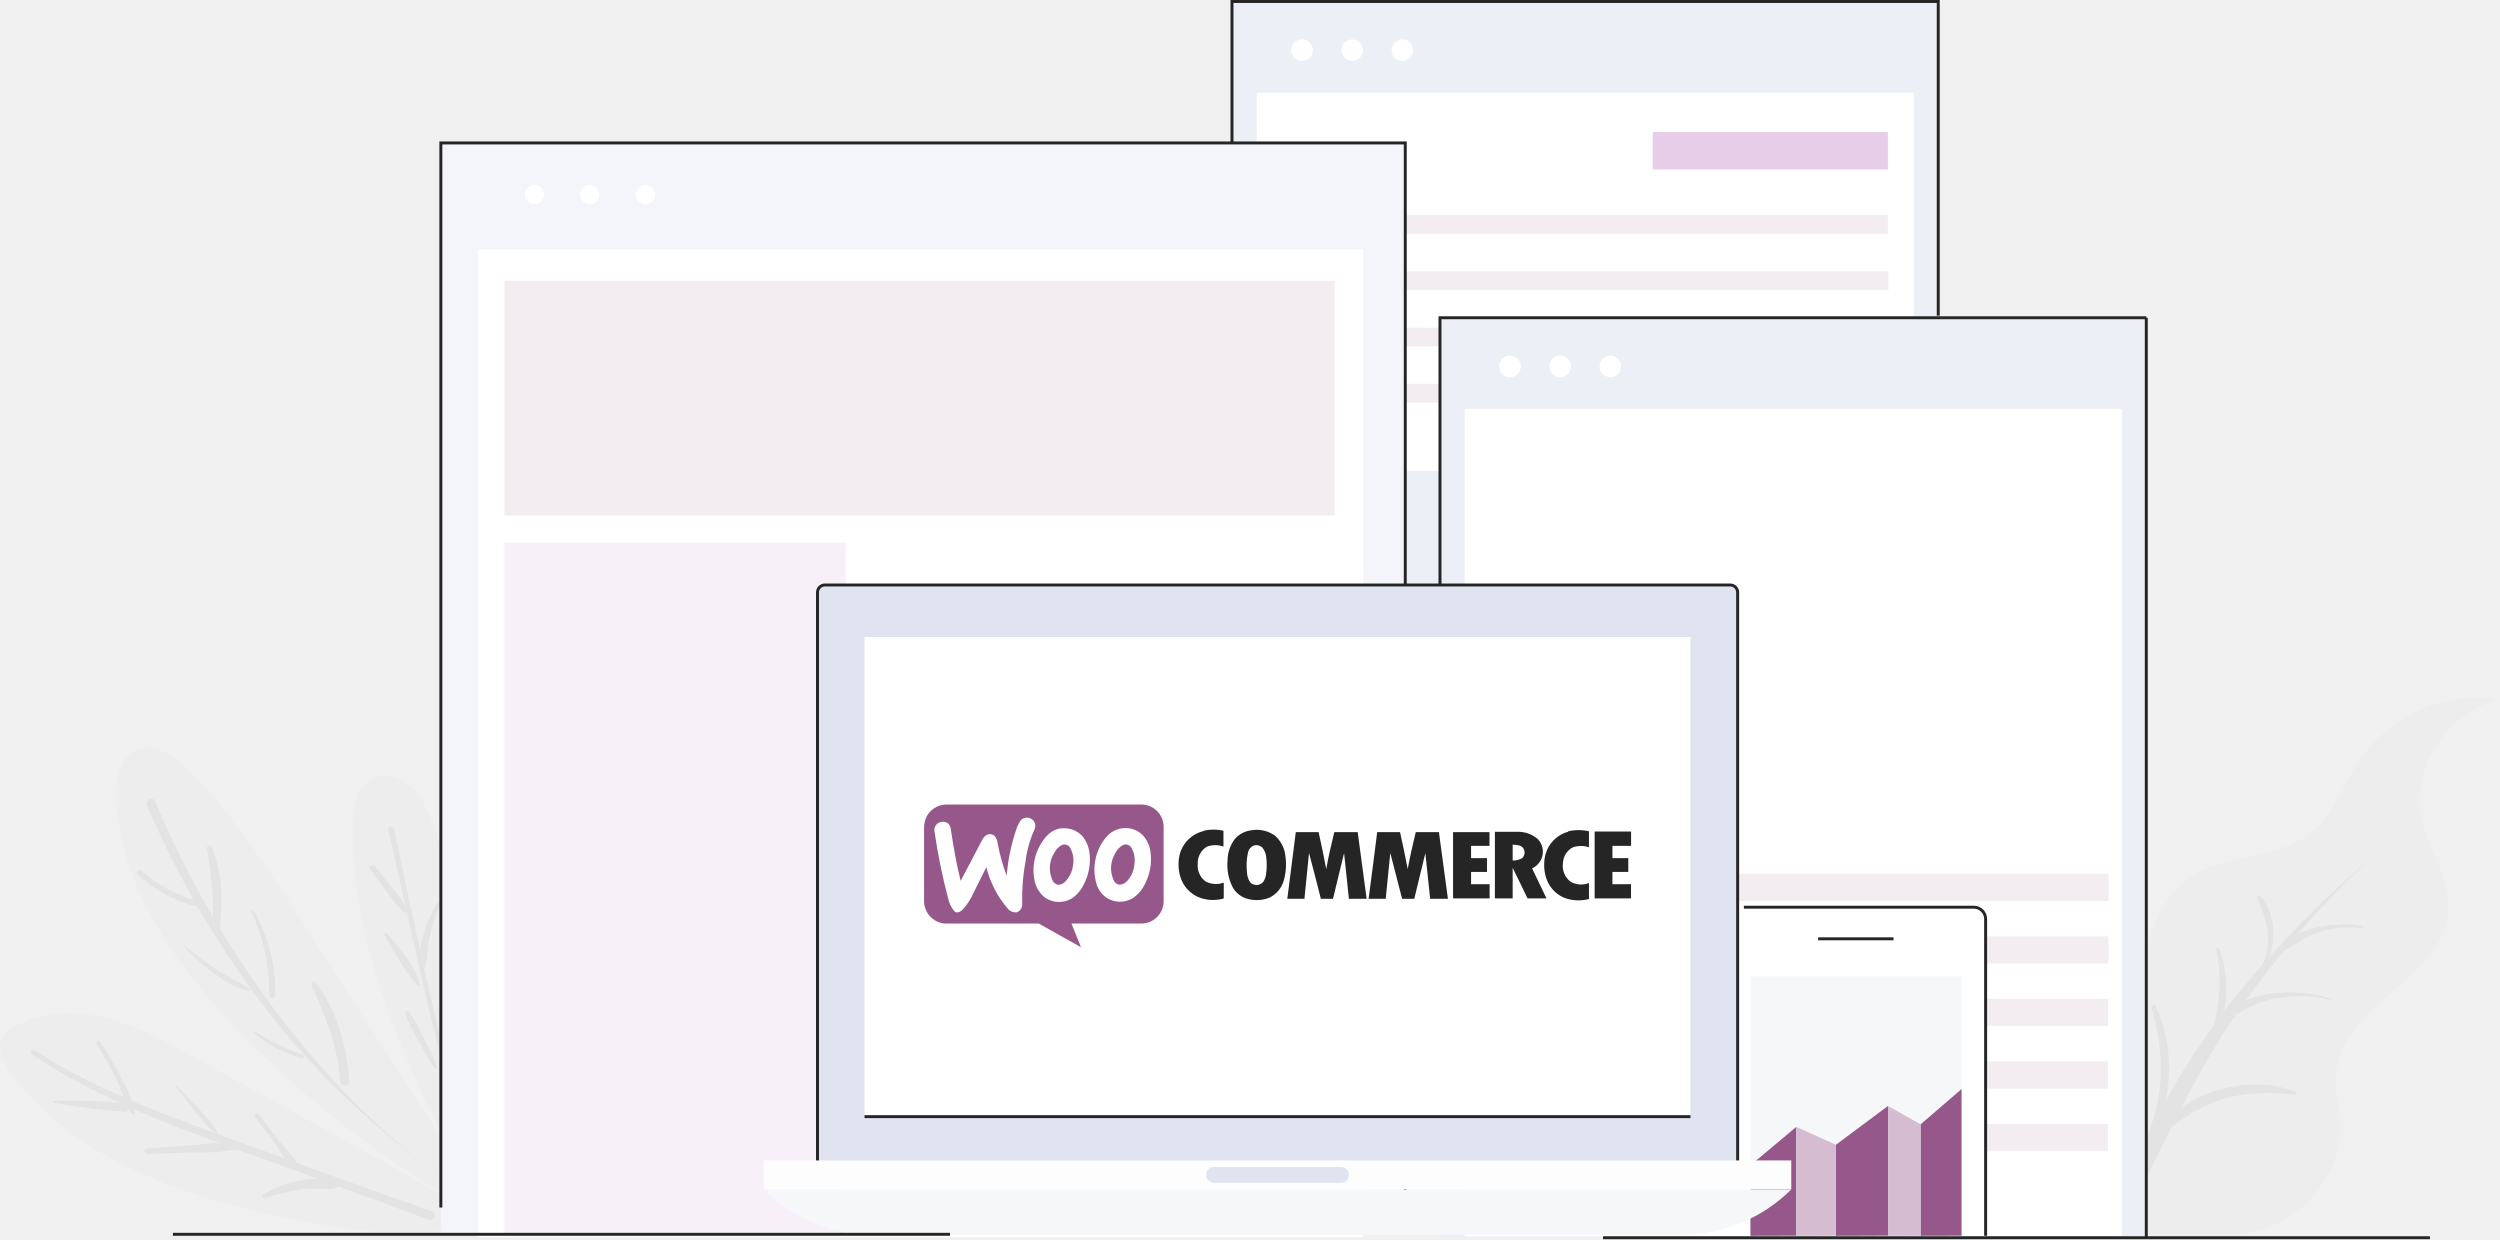
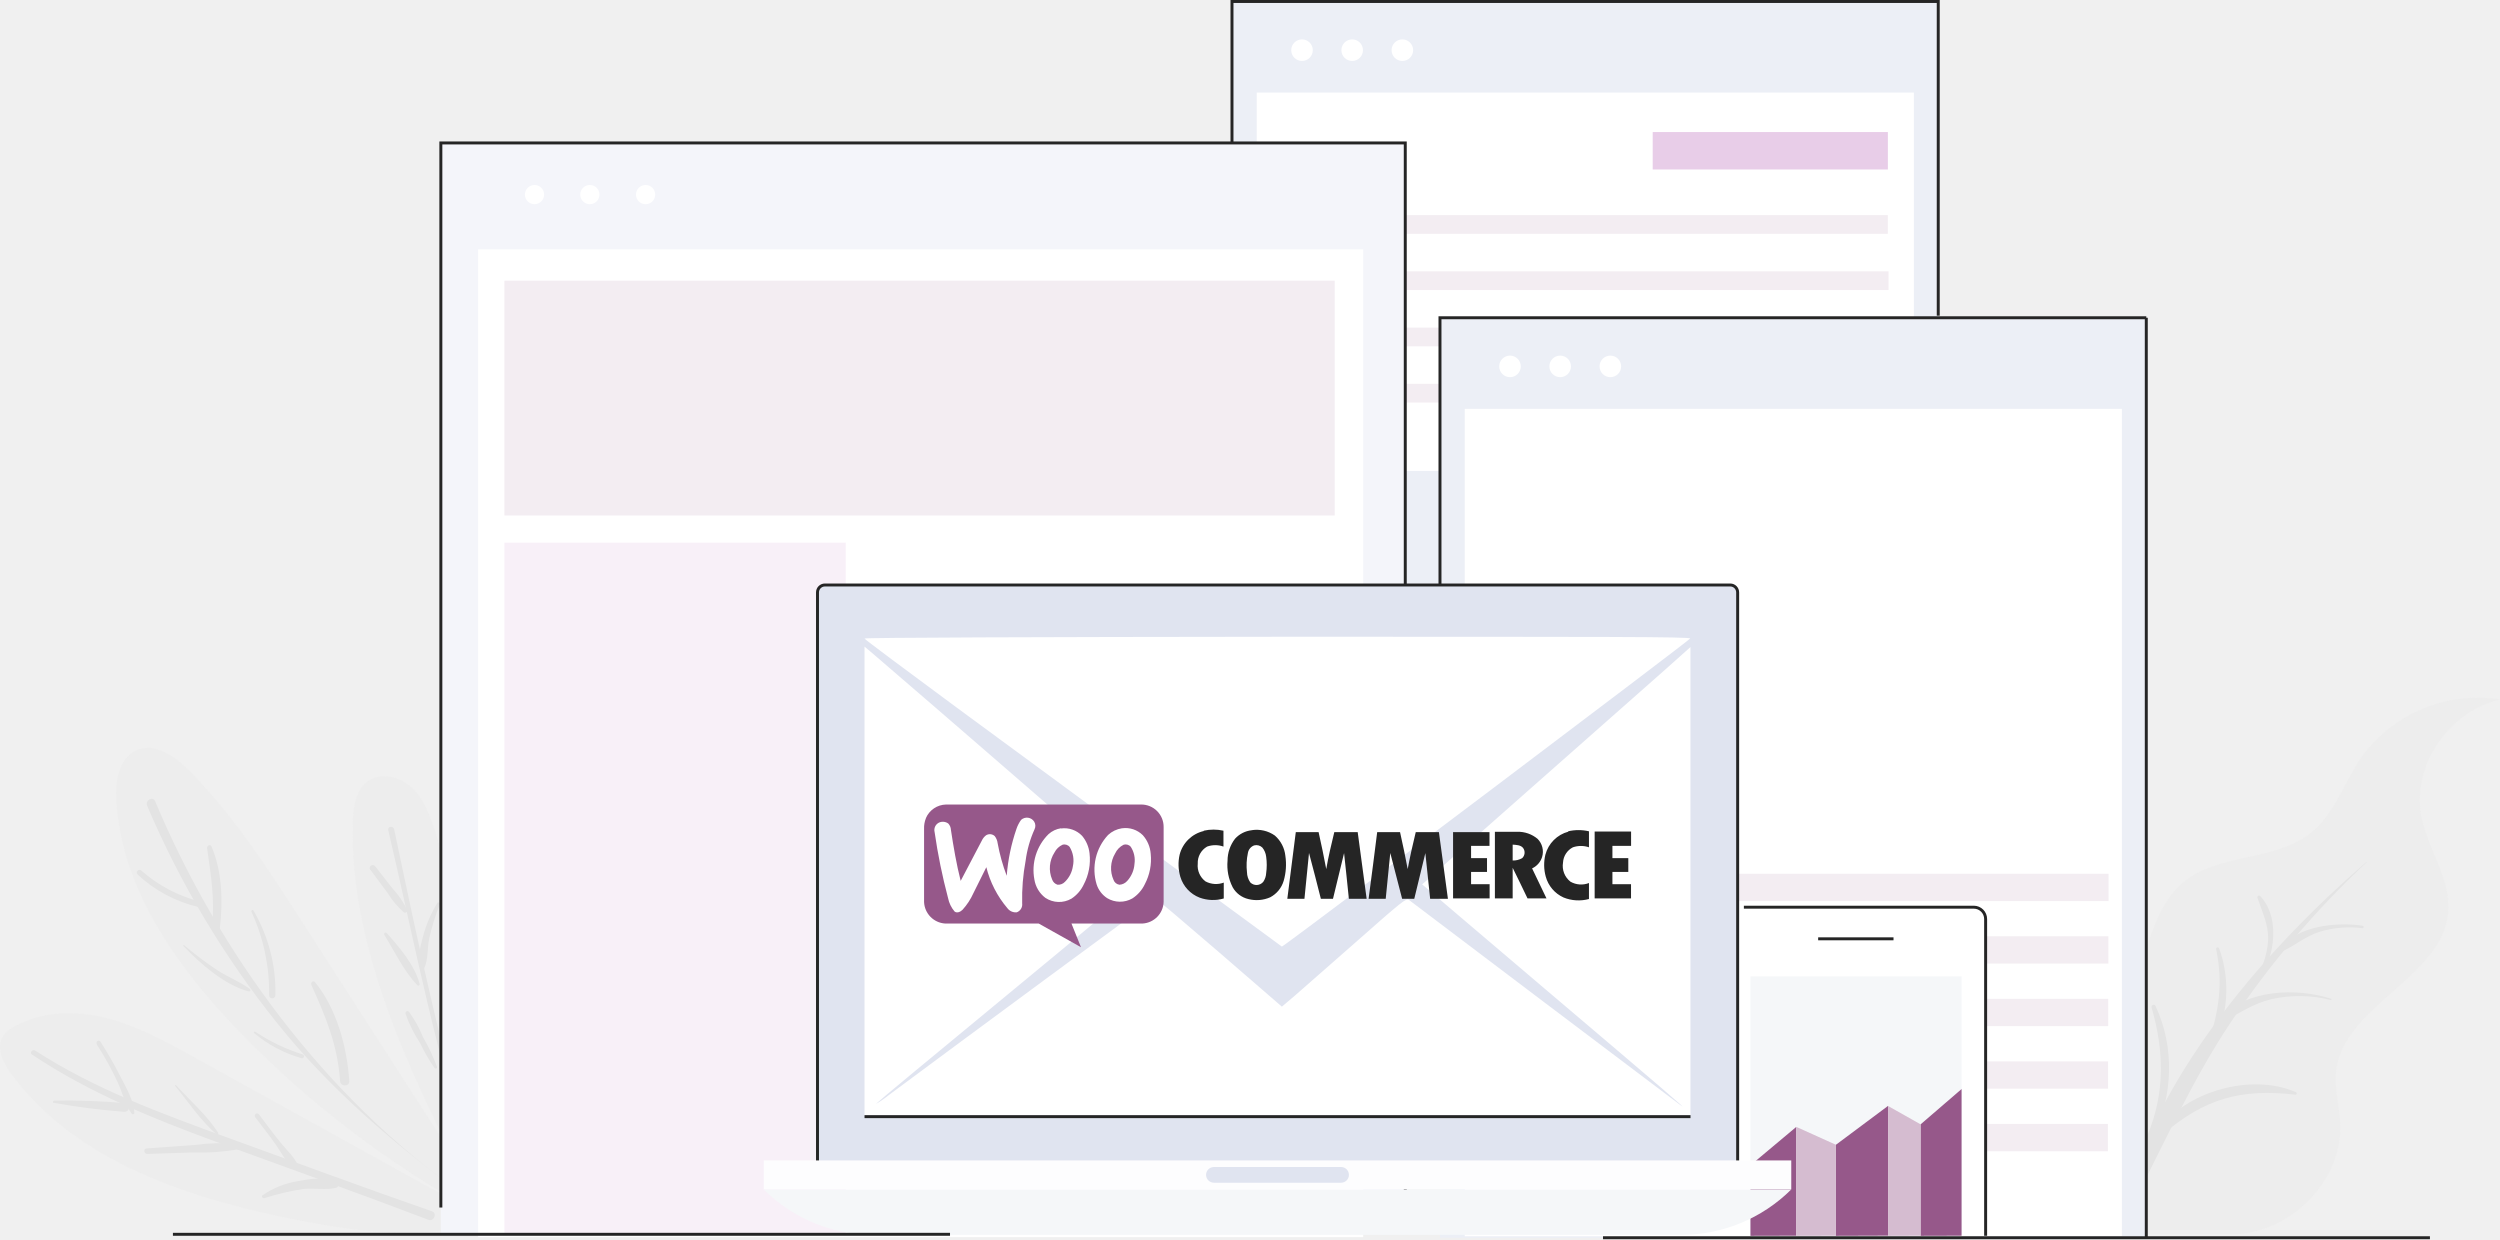
<svg xmlns="http://www.w3.org/2000/svg" id="Graphics" viewBox="0 0 422.02 209.19">
  <defs>
    <style>.cls-1{fill:#eceff6;}.cls-2{fill:none;stroke:#252525;stroke-miterlimit:10;stroke-width:0.5px;}.cls-3{fill:#fff;}.cls-4{fill:#e8cde8;}.cls-5{fill:#f3edf2;}.cls-6{opacity:0.15;}.cls-7{fill:#ddd;}.cls-8{fill:#999;}.cls-9{fill:#f4f5fa;}.cls-10{fill:#f8f0f8;}.cls-11{fill:#f5f7f9;}.cls-12{fill:#96588a;}.cls-13{fill:#d5bcd0;}.cls-14{fill:#e0e4f0;}.cls-15{fill:#fdfdfe;}.cls-16{fill:#252525;}</style>
  </defs>
  <g id="Layer_7" data-name="Layer 7">
    <rect class="cls-1" x="207.97" y="0.25" width="119.23" height="155.31" />
    <polyline class="cls-2" points="207.97 35.51 207.97 0.25 327.19 0.25 327.19 53.29" />
    <rect class="cls-3" x="212.15" y="15.63" width="110.93" height="63.87" />
    <circle class="cls-3" cx="219.79" cy="8.47" r="1.82" />
    <circle class="cls-3" cx="228.26" cy="8.47" r="1.82" />
    <circle class="cls-3" cx="236.73" cy="8.47" r="1.82" />
    <rect class="cls-4" x="278.99" y="22.29" width="39.7" height="6.32" />
    <rect class="cls-5" x="216.31" y="36.31" width="102.37" height="3.16" />
    <rect class="cls-5" x="216.43" y="45.8" width="102.37" height="3.16" />
    <rect class="cls-5" x="216.55" y="55.3" width="102.37" height="3.16" />
    <rect class="cls-5" x="216.66" y="64.79" width="102.37" height="3.16" />
    <g class="cls-6">
      <path class="cls-7" d="M86.82,218.82c-5.73-8.91-11.52-17.88-18.95-25.42-2.45-2.48-6-5-9.13-3.49-2.9,1.36-3.5,5.2-3.31,8.39.88,15,10.25,28.17,20.7,39a168.91,168.91,0,0,0,40,30.52l2.56.49Z" transform="translate(-35.81 -63.21)" />
      <path class="cls-8" d="M113.67,264.59C90.78,248.51,72.73,224.09,62,198.47c-.39-.92-1.74-.15-1.35.76a157.11,157.11,0,0,0,21.84,36.56c9,11.26,19.61,20.27,31.11,28.87a0,0,0,0,0,0-.07Z" transform="translate(-35.81 -63.21)" />
      <path class="cls-8" d="M59,210.8a22.55,22.55,0,0,0,10.4,5.54.48.48,0,0,0,.26-.92,23.75,23.75,0,0,1-10-5.25c-.42-.38-1.05.24-.63.63Z" transform="translate(-35.81 -63.21)" />
      <path class="cls-8" d="M66.8,222.92c2.83,3,7,6.61,11,7.65a.23.23,0,0,0,.17-.42c-1.67-1.23-3.68-2-5.43-3.13a59.75,59.75,0,0,1-5.64-4.24.1.1,0,0,0-.14.14Z" transform="translate(-35.81 -63.21)" />
      <path class="cls-8" d="M78.71,237.6a21.56,21.56,0,0,0,8,4.24.33.33,0,0,0,.18-.64,30.92,30.92,0,0,1-8-3.83c-.14-.09-.31.12-.18.23Z" transform="translate(-35.81 -63.21)" />
      <path class="cls-8" d="M70.77,206.39c.67,4.67,1.34,8.77.82,13.51-.09.85,1.21.84,1.32,0,.56-4.4.4-9.69-1.41-13.81-.19-.44-.78-.12-.73.29Z" transform="translate(-35.81 -63.21)" />
      <path class="cls-8" d="M78.24,217.09a32.35,32.35,0,0,1,3,14.12.53.53,0,0,0,1.06,0,27.11,27.11,0,0,0-3.72-14.32.18.18,0,0,0-.31.18Z" transform="translate(-35.81 -63.21)" />
      <path class="cls-8" d="M88.37,229.47c2.46,5.44,4.43,10.17,4.85,16.22.07,1,1.62,1,1.55,0-.39-5.73-2.1-12.18-5.8-16.7-.29-.35-.76.1-.6.46Z" transform="translate(-35.81 -63.21)" />
      <path class="cls-7" d="M108.64,263.85l-40.1-22.2c-4.72-2.61-9.5-5.25-14.73-6.58s-11-1.2-15.7,1.49A5.18,5.18,0,0,0,36.38,238c-1.34,2-.09,4.59,1.31,6.49,11.11,15.05,30.51,21.22,48.87,24.78,11,2.13,22.67,3.58,33-.72A87.3,87.3,0,0,1,108.64,263.85Z" transform="translate(-35.81 -63.21)" />
      <path class="cls-8" d="M41.27,241.26c9.59,6.42,20.26,10.74,31,14.69,12,4.38,24,8.66,35.86,13.17.94.35,1.54-1.1.6-1.43-11.55-4-23-8.27-34.52-12.44-11.2-4.07-22.39-8.18-32.45-14.69-.48-.31-1,.38-.54.7Z" transform="translate(-35.81 -63.21)" />
      <path class="cls-8" d="M44.94,249.38a115.41,115.41,0,0,0,11.84,1.51c.94.05,1.17-1.35.21-1.46A117,117,0,0,0,45,249c-.27,0-.34.38-.06.42Z" transform="translate(-35.81 -63.21)" />
      <path class="cls-8" d="M60.68,258l7.73-.25a36.55,36.55,0,0,0,7.69-.55c.48-.12.57-.84,0-.92a34.86,34.86,0,0,0-7.36.21l-8.18.59c-.59,0-.47.93.11.92Z" transform="translate(-35.81 -63.21)" />
      <path class="cls-8" d="M80.5,265.45A40.36,40.36,0,0,1,87,263.92c1.84-.21,3.81.25,5.58-.22.49-.13.34-.76,0-.95-1.72-1-4.58-.51-6.44-.16a14.72,14.72,0,0,0-6,2.38c-.27.19,0,.56.28.48Z" transform="translate(-35.81 -63.21)" />
      <path class="cls-8" d="M52.16,239.54A51.73,51.73,0,0,1,55.72,246c.78,1.73,1.22,3.68,2.33,5.22a.25.25,0,0,0,.44-.18c-.14-2.17-1.43-4.28-2.4-6.19a65.37,65.37,0,0,0-3.33-5.8c-.26-.41-.86,0-.6.46Z" transform="translate(-35.81 -63.21)" />
      <path class="cls-8" d="M65.34,246.48c2.23,2.68,4.33,5.9,7,8.19.18.16.4-.1.28-.27-1.88-2.92-4.77-5.44-7.1-8-.07-.08-.2,0-.13.1Z" transform="translate(-35.81 -63.21)" />
      <path class="cls-8" d="M78.86,251.76c1.2,1.61,2.49,3.19,3.63,4.85,1,1.45,1.78,3.15,3.28,4.13a.32.32,0,0,0,.49-.37c-.54-1.71-2-2.92-3.09-4.28-1.28-1.56-2.46-3.21-3.68-4.81a.4.4,0,0,0-.63.48Z" transform="translate(-35.81 -63.21)" />
      <path class="cls-7" d="M105.32,196.13c-2-1.86-5.29-2.61-7.48-1-2,1.49-2.38,4.28-2.47,6.77-.76,22.43,11.31,46.1,21.79,66l2.28.61c-1.65-22-3.36-44.29-10.27-65.25C108.32,200.66,107.32,198,105.32,196.13Z" transform="translate(-35.81 -63.21)" />
      <path class="cls-8" d="M116.35,260.88c-5.88-18.94-9.92-38.27-14-57.66-.13-.65-1.16-.52-1,.12,4.52,19.25,8.17,38.95,14.68,57.66.07.2.37.08.3-.12Z" transform="translate(-35.81 -63.21)" />
      <path class="cls-8" d="M98.36,210.07l2.89,3.89a14.3,14.3,0,0,0,2.73,3.26.37.37,0,0,0,.56-.42,14.16,14.16,0,0,0-2.4-3.52l-3-3.83a.51.51,0,0,0-.82.62Z" transform="translate(-35.81 -63.21)" />
      <path class="cls-8" d="M100.68,221c1.7,2.76,3.3,6.14,5.55,8.48a.23.23,0,0,0,.4-.23c-.84-3.14-3.43-6.18-5.56-8.55a.25.25,0,0,0-.39.3Z" transform="translate(-35.81 -63.21)" />
      <path class="cls-8" d="M104.28,234.39a23.28,23.28,0,0,0,2.47,4.94,27.45,27.45,0,0,0,2.42,4.17.23.23,0,0,0,.4-.22,31.45,31.45,0,0,0-2.36-5,19.85,19.85,0,0,0-2.34-4.24.34.34,0,0,0-.59.33Z" transform="translate(-35.81 -63.21)" />
      <path class="cls-8" d="M109.64,215.64a20.89,20.89,0,0,0-2.44,5.73c-.4,1.54-1.07,3.81-.44,5.34a.35.35,0,0,0,.64,0c.7-1.43.53-3.48.86-5.07a35.27,35.27,0,0,1,1.8-5.76c.1-.25-.27-.5-.42-.25Z" transform="translate(-35.81 -63.21)" />
      <path class="cls-8" d="M113.39,231c-.35,2-.58,4-.78,6.07a24.14,24.14,0,0,0-.35,5.55c0,.37.64.5.76.11a25.49,25.49,0,0,0,.56-5.86c.12-2,.19-3.9.17-5.86,0-.22-.33-.2-.36,0Z" transform="translate(-35.81 -63.21)" />
    </g>
    <g class="cls-6">
      <path class="cls-7" d="M369.77,271.57c1.41-12,3.28-21,12.08-29.59,4.12-4,9.58-6.88,12.83-11.61,4-5.76,4.28-13.78,9.73-18.27,5.84-4.82,15.22-3.5,21.24-8.11,4.29-3.29,5.86-8.82,8.94-13.19a24.26,24.26,0,0,1,23.24-9.51c-8.77,2.06-15,11.38-13.23,19.93,1.11,5.46,5,10.46,4.49,16-.94,11-17.62,15.74-18.91,26.73-.35,3,.56,6,.69,9,.39,9.35-8.05,18.21-17.75,18.62Z" transform="translate(-35.81 -63.21)" />
      <path class="cls-8" d="M435.34,208.73a155.29,155.29,0,0,0-23,27.11c-6.34,9.5-10.82,19.59-16,29.68a.93.93,0,0,1-1.69-.69c6.75-21.65,23.49-41.29,40.65-56.13,0,0,.05,0,0,0Z" transform="translate(-35.81 -63.21)" />
      <path class="cls-8" d="M434.6,219.9a17.26,17.26,0,0,0-7.15.58c-2.43.74-4.08,2.27-6.3,3.29-.25.12-.6-.13-.42-.39,2.73-3.88,9.56-4.58,13.92-3.89.24,0,.19.44,0,.41Z" transform="translate(-35.81 -63.21)" />
      <path class="cls-8" d="M429.21,232a21.61,21.61,0,0,0-10-.12c-3,.73-5.4,2.37-8.09,3.77a.45.45,0,0,1-.55-.69c4.5-4.69,12.86-5.07,18.75-3.15a.1.1,0,1,1-.06.19Z" transform="translate(-35.81 -63.21)" />
      <path class="cls-8" d="M423.26,248c-9.24-1.08-15.36.71-22.34,6.69-.41.36-1.15-.11-.81-.6,4.54-6.62,15.74-9.82,23.27-6.51a.22.22,0,0,1-.12.42Z" transform="translate(-35.81 -63.21)" />
      <path class="cls-8" d="M417.35,214.47c3.72,3.93,2.36,11.73-1.24,15.3-.13.13-.37,0-.27-.2a14.17,14.17,0,0,0,2.85-7.66c.08-2.69-1-4.71-1.81-7.18a.28.28,0,0,1,.47-.26Z" transform="translate(-35.81 -63.21)" />
      <path class="cls-8" d="M410.41,223.3c1.9,5.08,1.69,11.83-1.39,16.47-.15.23-.56.09-.47-.19,1.79-5.66,2.59-10.23,1.36-16.15a.26.26,0,0,1,.5-.13Z" transform="translate(-35.81 -63.21)" />
      <path class="cls-8" d="M399.67,233c3.32,7.14,2.86,15-.25,22.16-.28.65-1.4.37-1.11-.3,3-7.14,2.83-14.25.7-21.58-.11-.38.49-.65.66-.28Z" transform="translate(-35.81 -63.21)" />
    </g>
    <rect class="cls-9" x="74.41" y="24.13" width="162.81" height="184.1" />
    <polyline class="cls-2" points="74.42 203.84 74.42 24.13 237.22 24.13 237.22 208.13" />
    <rect class="cls-3" x="80.71" y="42.09" width="149.41" height="166.75" />
    <rect class="cls-5" x="85.15" y="47.38" width="140.16" height="39.64" />
    <rect class="cls-10" x="85.15" y="91.61" width="57.62" height="116.61" />
    <path class="cls-3" d="M127.66,96.05A1.62,1.62,0,1,1,126,94.44,1.61,1.61,0,0,1,127.66,96.05Z" transform="translate(-35.81 -63.21)" />
    <path class="cls-3" d="M137,96.05a1.62,1.62,0,1,1-1.61-1.61A1.61,1.61,0,0,1,137,96.05Z" transform="translate(-35.81 -63.21)" />
    <path class="cls-3" d="M146.41,96.05a1.62,1.62,0,1,1-1.62-1.61A1.61,1.61,0,0,1,146.41,96.05Z" transform="translate(-35.81 -63.21)" />
    <rect class="cls-1" x="243.08" y="53.64" width="119.23" height="155.31" />
    <line class="cls-2" x1="362.31" y1="53.64" x2="362.31" y2="208.94" />
    <polyline class="cls-2" points="243.08 98.75 243.08 53.64 362.31 53.64" />
    <rect class="cls-3" x="247.26" y="69.02" width="110.93" height="139.67" />
    <path class="cls-3" d="M292.53,125.06a1.82,1.82,0,1,1-1.82-1.82A1.82,1.82,0,0,1,292.53,125.06Z" transform="translate(-35.81 -63.21)" />
    <path class="cls-3" d="M301,125.06a1.82,1.82,0,1,1-1.82-1.82A1.82,1.82,0,0,1,301,125.06Z" transform="translate(-35.81 -63.21)" />
    <path class="cls-3" d="M309.47,125.06a1.82,1.82,0,1,1-1.82-1.82A1.82,1.82,0,0,1,309.47,125.06Z" transform="translate(-35.81 -63.21)" />
    <rect class="cls-5" x="251.2" y="147.5" width="104.74" height="4.61" />
    <rect class="cls-5" x="251.17" y="158.05" width="104.74" height="4.61" />
    <rect class="cls-5" x="251.14" y="168.61" width="104.74" height="4.61" />
    <rect class="cls-5" x="251.12" y="179.17" width="104.74" height="4.61" />
    <rect class="cls-5" x="251.09" y="189.73" width="104.74" height="4.61" />
    <g id="_Group_" data-name="&lt;Group&gt;">
      <path id="_Compound_Path_" data-name="&lt;Compound Path&gt;" class="cls-3" d="M371.05,271.83H327.18v-53.3a2.19,2.19,0,0,1,2.18-2.18h39.51a2.19,2.19,0,0,1,2.18,2.18Z" transform="translate(-35.81 -63.21)" />
      <path id="_Compound_Path_2" data-name="&lt;Compound Path&gt;" class="cls-2" d="M330.19,216.35H369a2,2,0,0,1,2,2v53.47" transform="translate(-35.81 -63.21)" />
      <rect id="_Rectangle_" data-name="&lt;Rectangle&gt;" class="cls-11" x="295.49" y="164.82" width="35.64" height="43.59" />
      <line class="cls-2" x1="306.92" y1="158.48" x2="319.64" y2="158.48" />
      <polygon id="_Path_" data-name="&lt;Path&gt;" class="cls-12" points="295.49 196.71 295.49 208.62 303.19 208.6 303.19 190.26 295.49 196.71" />
      <polygon id="_Path_2" data-name="&lt;Path&gt;" class="cls-12" points="309.9 193.26 309.88 193.25 309.88 208.62 318.72 208.59 318.72 186.68 309.9 193.26" />
      <polygon id="_Path_3" data-name="&lt;Path&gt;" class="cls-13" points="303.24 190.23 303.19 190.28 303.19 208.62 309.88 208.6 309.88 193.23 303.24 190.23" />
      <polygon id="_Path_4" data-name="&lt;Path&gt;" class="cls-12" points="331.13 183.84 324.2 189.81 324.2 208.62 331.13 208.6 331.13 183.84" />
      <polygon id="_Path_5" data-name="&lt;Path&gt;" class="cls-13" points="324.2 189.79 318.72 186.7 318.72 208.62 324.2 208.6 324.2 189.79 324.2 189.79" />
    </g>
  </g>
  <g id="Layer_6" data-name="Layer 6">
    <g id="_Group_2" data-name="&lt;Group&gt;">
      <g id="_Group_3" data-name="&lt;Group&gt;">
        <path class="cls-14" d="M139.23,98.75H292.08a1.25,1.25,0,0,1,1.25,1.25v96.4a0,0,0,0,1,0,0H138a0,0,0,0,1,0,0V100A1.25,1.25,0,0,1,139.23,98.75Z" />
      </g>
      <g id="_Group_4" data-name="&lt;Group&gt;">
        <path class="cls-2" d="M139.23,98.75H292.08a1.25,1.25,0,0,1,1.25,1.25v96.4a0,0,0,0,1,0,0H138a0,0,0,0,1,0,0V100A1.25,1.25,0,0,1,139.23,98.75Z" />
      </g>
-       <g id="logo_bg" data-name="logo bg">
-         <rect class="cls-3" x="145.94" y="107.53" width="139.42" height="80.97" />
+       <g id="obalka">
+         <path class="cls-3" d="M181.75,171c0,.12,7,5.34,15.5,11.61s24.36,17.89,35.19,25.89L252.2,223l.71-.49C255.14,221,321,171.31,321.12,171s-14-.3-69.63-.3C211.19,170.74,181.75,170.84,181.75,171Z" transform="translate(-35.81 -63.21)" />
+         <path class="cls-3" d="M181.75,211.93v39.51H321.17v-79l-4.55,4.06c-2.54,2.23-12.72,11.24-22.65,20s-18.09,16-18.09,16,9.36,8,20.82,17.72c19.7,16.71,24.39,20.74,22.84,19.58-.88-.64-45.27-34.18-45.9-34.68-.43-.35-1.17.25-8.73,6.93-4.55,4-9.27,8.14-10.47,9.19l-2.24,1.9L241.64,224c-5.81-5-10.64-9.11-10.78-9.11s-32.68,24-44.94,33.12a16.81,16.81,0,0,1-2.26,1.56c0-.08,10-8.39,22.24-18.47s22.23-18.46,22.23-18.56-35.63-31-44.8-38.84l-1.58-1.34Z" transform="translate(-35.81 -63.21)" />
      </g>
      <g id="_Group_5" data-name="&lt;Group&gt;">
        <path class="cls-11" d="M338.19,264H164.73a26.4,26.4,0,0,0,18.61,7.67H319.59a26.39,26.39,0,0,0,18.6-7.67Z" transform="translate(-35.81 -63.21)" />
      </g>
      <g id="_Group_6" data-name="&lt;Group&gt;">
        <rect class="cls-15" x="128.92" y="195.89" width="173.46" height="4.88" />
      </g>
      <g id="_Group_7" data-name="&lt;Group&gt;">
        <path class="cls-14" d="M262.2,262.86H240.73a1.33,1.33,0,0,1-1.33-1.32h0a1.34,1.34,0,0,1,1.33-1.33H262.2a1.33,1.33,0,0,1,1.32,1.33h0A1.32,1.32,0,0,1,262.2,262.86Z" transform="translate(-35.81 -63.21)" />
      </g>
      <line class="cls-2" x1="145.94" y1="188.5" x2="285.37" y2="188.5" />
    </g>
  </g>
  <g id="Layer_11" data-name="Layer 11">
    <line class="cls-2" x1="29.19" y1="208.36" x2="160.37" y2="208.36" />
    <path class="cls-2" d="M44,271.57" transform="translate(-35.81 -63.21)" />
    <path class="cls-2" d="M62,271.57" transform="translate(-35.81 -63.21)" />
    <line class="cls-2" x1="270.6" y1="208.94" x2="410.19" y2="208.94" />
    <path class="cls-2" d="M451.5,271.57" transform="translate(-35.81 -63.21)" />
    <path class="cls-2" d="M457.5,271.57" transform="translate(-35.81 -63.21)" />
  </g>
  <g id="WooCommerce">
    <path class="cls-12" d="M192.11,201.31a3.8,3.8,0,0,1,3.4-2.29H228.4a3.77,3.77,0,0,1,3.84,3.84v12.61a3.78,3.78,0,0,1-3.56,3.64c-4,0-8,0-12,0,.54,1.33,1.08,2.64,1.61,4-2.38-1.32-4.73-2.67-7.14-4-5.25,0-10.52,0-15.79,0a3.8,3.8,0,0,1-3.56-3.64c0-4.12,0-8.23,0-12.33a4.42,4.42,0,0,1,.32-1.83" transform="translate(-35.81 -63.21)" />
    <path class="cls-3" d="M208.18,201.61a1.46,1.46,0,0,1,2.21.3,1.34,1.34,0,0,1,.06,1.29,18.77,18.77,0,0,0-1.51,5.33,34.58,34.58,0,0,0-.58,7.18,1.41,1.41,0,0,1-.92,1.51,1.77,1.77,0,0,1-1.59-.72,17.07,17.07,0,0,1-3.54-6.9c-.73,1.45-1.47,2.93-2.18,4.38a10.66,10.66,0,0,1-1.83,2.8c-.34.34-.92.64-1.35.3a5,5,0,0,1-1.1-2.27,97.54,97.54,0,0,1-2.27-11.13,1.4,1.4,0,0,1,.74-1.61,1.57,1.57,0,0,1,1.57.16,1.64,1.64,0,0,1,.44,1.05c.44,2.9.93,5.79,1.65,8.63,1.19-2.27,2.39-4.53,3.58-6.82a2.29,2.29,0,0,1,.71-.88,1.21,1.21,0,0,1,1.46.14,2.46,2.46,0,0,1,.49,1.2,31.58,31.58,0,0,0,1.53,5.5,32,32,0,0,1,1.65-7.93,5.69,5.69,0,0,1,.78-1.51m6.74,1.45a4.16,4.16,0,0,1,3.56,1.25,5.51,5.51,0,0,1,1.25,2.93,9.06,9.06,0,0,1-1,5.33,5.8,5.8,0,0,1-2.05,2.34,4.18,4.18,0,0,1-4.41-.14,4.83,4.83,0,0,1-1.85-3.1,8.54,8.54,0,0,1,2.38-7.64,4,4,0,0,1,2.11-1m.26,2.78a2.84,2.84,0,0,0-1.35,1.3,4.89,4.89,0,0,0-.4,4.57,1.39,1.39,0,0,0,.92.88,1.58,1.58,0,0,0,1.25-.5,4.62,4.62,0,0,0,1.33-2.61,4.44,4.44,0,0,0-.54-3.26,1.13,1.13,0,0,0-1.21-.38m10.06-2.78a4.14,4.14,0,0,1,3.5,1.17,5.32,5.32,0,0,1,1.33,3.15,9,9,0,0,1-1,5.13,5.82,5.82,0,0,1-2.11,2.4,4.2,4.2,0,0,1-4.25-.06,4.37,4.37,0,0,1-1.77-2.32,8.58,8.58,0,0,1,1.93-8.34,4.43,4.43,0,0,1,2.34-1.13m.28,2.78a3.11,3.11,0,0,0-1.43,1.48,4.84,4.84,0,0,0-.26,4.47,1.22,1.22,0,0,0,1,.8,1.89,1.89,0,0,0,1.3-.64,4.73,4.73,0,0,0,1.23-2.88,4.16,4.16,0,0,0-.62-2.87,1.1,1.1,0,0,0-1.19-.36" transform="translate(-35.81 -63.21)" />
    <path class="cls-16" d="M239,203.44a7.53,7.53,0,0,1,3.34,0v2.68a4.09,4.09,0,0,0-2.76,0A3.16,3.16,0,0,0,238,209a3.32,3.32,0,0,0,1.31,3,3.76,3.76,0,0,0,3.08.2v2.68a6.58,6.58,0,0,1-4.07-.14,5.44,5.44,0,0,1-3.26-3.52,7.37,7.37,0,0,1-.12-3.73,5.49,5.49,0,0,1,4.09-4m8.08-.14a5.35,5.35,0,0,1,3.91.91,5.27,5.27,0,0,1,1.77,3.42,9.93,9.93,0,0,1-.29,4.24,4.62,4.62,0,0,1-2.27,2.76,5.68,5.68,0,0,1-3.68.3,4.1,4.1,0,0,1-2.66-2,8.27,8.27,0,0,1-.86-4.49,6.07,6.07,0,0,1,1.27-3.7,4.45,4.45,0,0,1,2.81-1.43m.41,2.56a1.64,1.64,0,0,0-1.05,1.26,10,10,0,0,0-.16,3.28,3.09,3.09,0,0,0,.56,1.71,1.48,1.48,0,0,0,2.19-.1,2.87,2.87,0,0,0,.49-1.47,9.89,9.89,0,0,0,0-2.77,3,3,0,0,0-.65-1.55,1.46,1.46,0,0,0-1.38-.36m53-2.38a7.75,7.75,0,0,1,3.52,0c0,.89,0,1.79,0,2.7a4.2,4.2,0,0,0-2.71,0,3.08,3.08,0,0,0-1.67,2.57,3.39,3.39,0,0,0,1.26,3.24,3.63,3.63,0,0,0,3.12.22c0,.89,0,1.81,0,2.7a6.74,6.74,0,0,1-4.3-.26,5.44,5.44,0,0,1-3-3.54,7.36,7.36,0,0,1-.06-3.67,5.47,5.47,0,0,1,3.88-3.9m-46,.08h3.84c.46,2.07.9,4.15,1.29,6.24.36-2.11.86-4.17,1.36-6.24H265q.78,5.64,1.51,11.25h-3c-.28-2.56-.51-5.15-.81-7.71-.62,2.56-1.26,5.15-1.87,7.71h-2.05c-.66-2.56-1.29-5.15-2-7.73-.26,2.56-.52,5.15-.77,7.73h-2.89q.72-5.61,1.43-11.25m13.76,0h3.84c.46,2.07.9,4.15,1.29,6.24.38-2.09.86-4.17,1.36-6.24h3.91q.78,5.64,1.52,11.25h-3c-.28-2.56-.53-5.15-.81-7.71-.62,2.56-1.24,5.15-1.87,7.71h-2.05l-2-7.73c-.26,2.58-.52,5.15-.77,7.73h-2.89q.75-5.61,1.45-11.25m12.79,0c2.05,0,4.12,0,6.17,0V206c-1,0-2.07,0-3.11,0v2.07h2.69v2.33h-2.69v2.07h3.13v2.4h-6.17c0-3.76,0-7.49,0-11.25m7,0c1.29,0,2.57,0,3.86,0a5.15,5.15,0,0,1,3.4,1.19,3.06,3.06,0,0,1,.77,3.06,3.14,3.14,0,0,1-1.69,1.93q1.2,2.53,2.43,5.07h-3.2c-.84-1.73-1.65-3.46-2.51-5.17,0,1.73,0,3.46,0,5.17h-3c0-3.74,0-7.49,0-11.25m3,2.17v2.68a3,3,0,0,0,1.61-.4,1.3,1.3,0,0,0,.14-1.73c-.41-.5-1.15-.5-1.75-.55M305,203.58h6.15V206H308v2.07h2.68v2.33H308v2.07h3.14v2.4H305c0-3.78,0-7.53,0-11.27" transform="translate(-35.81 -63.21)" />
  </g>
</svg>
